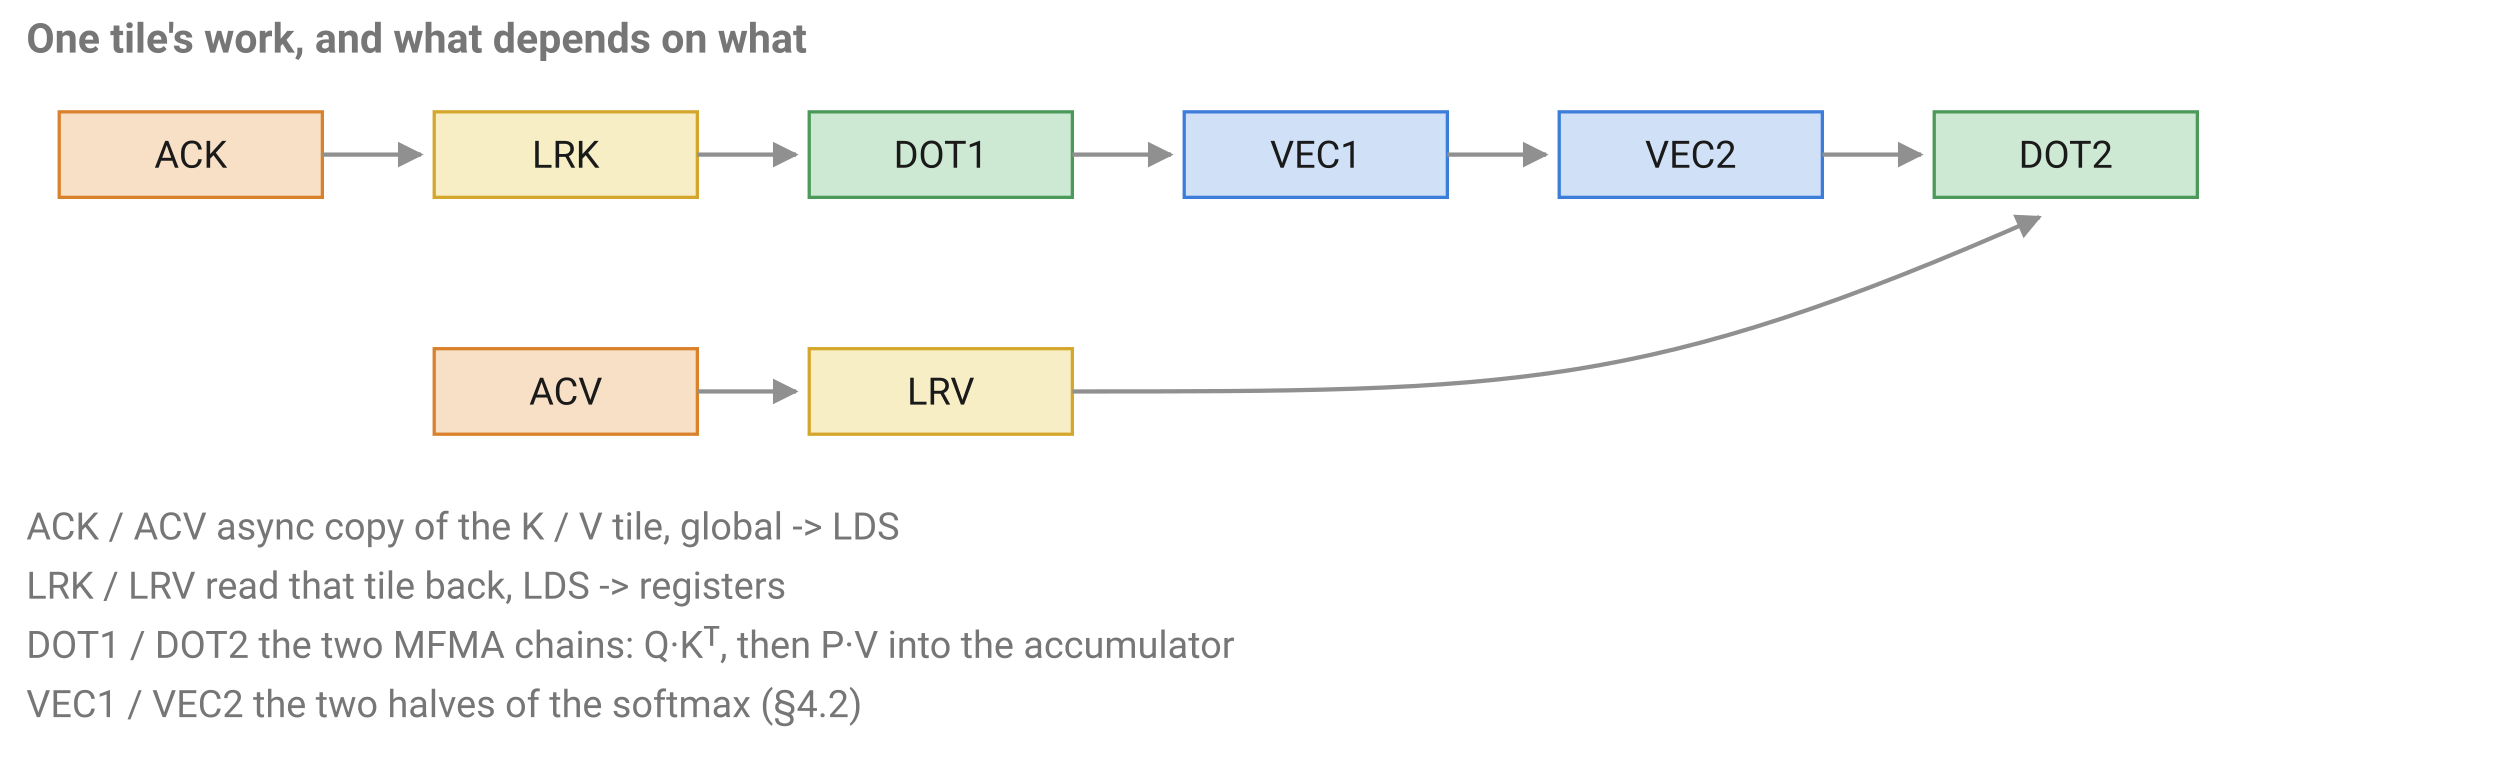
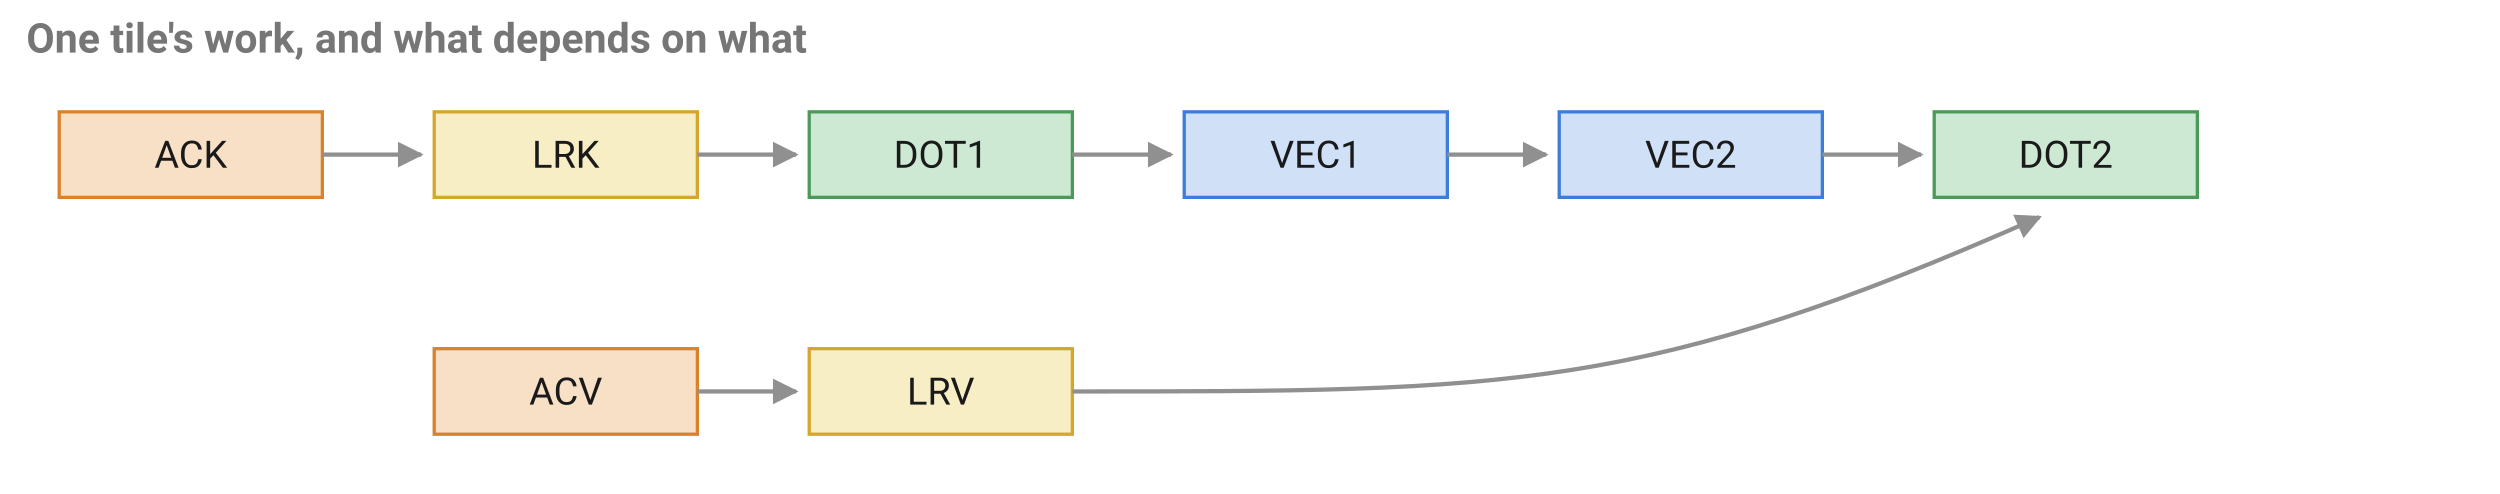
- <svg xmlns="http://www.w3.org/2000/svg" viewBox="0 0 760 232" width="760" height="232" font-family="system-ui, -apple-system, Segoe UI, Roboto, sans-serif">
+ <svg xmlns="http://www.w3.org/2000/svg" viewBox="0 0 760 150" width="760" height="150" font-family="system-ui, -apple-system, Segoe UI, Roboto, sans-serif">
  <style>
    .h    { font-size: 12.5px; font-weight: 600; fill: #767676; }
    .in   { font-size: 11.5px; fill: #1a1a1a; }
    .note { font-size: 11.5px; fill: #767676; }
    .e    { stroke: #909090; stroke-width: 1.3; fill: none; marker-end: url(#ar); }
  </style>
  <defs>
    <marker id="ar" viewBox="0 0 10 10" refX="9" refY="5" markerWidth="6" markerHeight="6" orient="auto">
      <path d="M0,0 L10,5 L0,10 z" fill="#909090" />
    </marker>
  </defs>
  <text class="h" x="8" y="16">One tile's work, and what depends on what</text>
  <rect x="18" y="34" width="80" height="26" fill="#f7e0c6" stroke="#d9822b" />
  <text class="in" x="58" y="51" text-anchor="middle">ACK</text>
  <rect x="132" y="34" width="80" height="26" fill="#f7eec6" stroke="#d4a72c" />
  <text class="in" x="172" y="51" text-anchor="middle">LRK</text>
  <rect x="246" y="34" width="80" height="26" fill="#cde8d3" stroke="#4c9a5a" />
  <text class="in" x="286" y="51" text-anchor="middle">DOT1</text>
  <rect x="360" y="34" width="80" height="26" fill="#cfe0f7" stroke="#3b7dd8" />
  <text class="in" x="400" y="51" text-anchor="middle">VEC1</text>
  <rect x="474" y="34" width="80" height="26" fill="#cfe0f7" stroke="#3b7dd8" />
  <text class="in" x="514" y="51" text-anchor="middle">VEC2</text>
  <rect x="588" y="34" width="80" height="26" fill="#cde8d3" stroke="#4c9a5a" />
  <text class="in" x="628" y="51" text-anchor="middle">DOT2</text>
  <rect x="132" y="106" width="80" height="26" fill="#f7e0c6" stroke="#d9822b" />
  <text class="in" x="172" y="123" text-anchor="middle">ACV</text>
  <rect x="246" y="106" width="80" height="26" fill="#f7eec6" stroke="#d4a72c" />
  <text class="in" x="286" y="123" text-anchor="middle">LRV</text>
  <path class="e" d="M 98,47  L 128,47" />
  <path class="e" d="M 212,47 L 242,47" />
  <path class="e" d="M 326,47 L 356,47" />
  <path class="e" d="M 440,47 L 470,47" />
  <path class="e" d="M 554,47 L 584,47" />
  <path class="e" d="M 212,119 L 242,119" />
  <path class="e" d="M 326,119 C 460,119 500,119 620,66" />
-   <text class="note" x="8" y="164">ACK / ACV   async copy of the K / V tile, global -&gt; LDS</text>
-   <text class="note" x="8" y="182">LRK / LRV   read that tile back, LDS -&gt; registers</text>
-   <text class="note" x="8" y="200">DOT1 / DOT2   the two MFMA chains: Q·Kᵀ, then P·V into the accumulator</text>
-   <text class="note" x="8" y="218">VEC1 / VEC2   the two halves of the softmax (§4.2)</text>
</svg>
